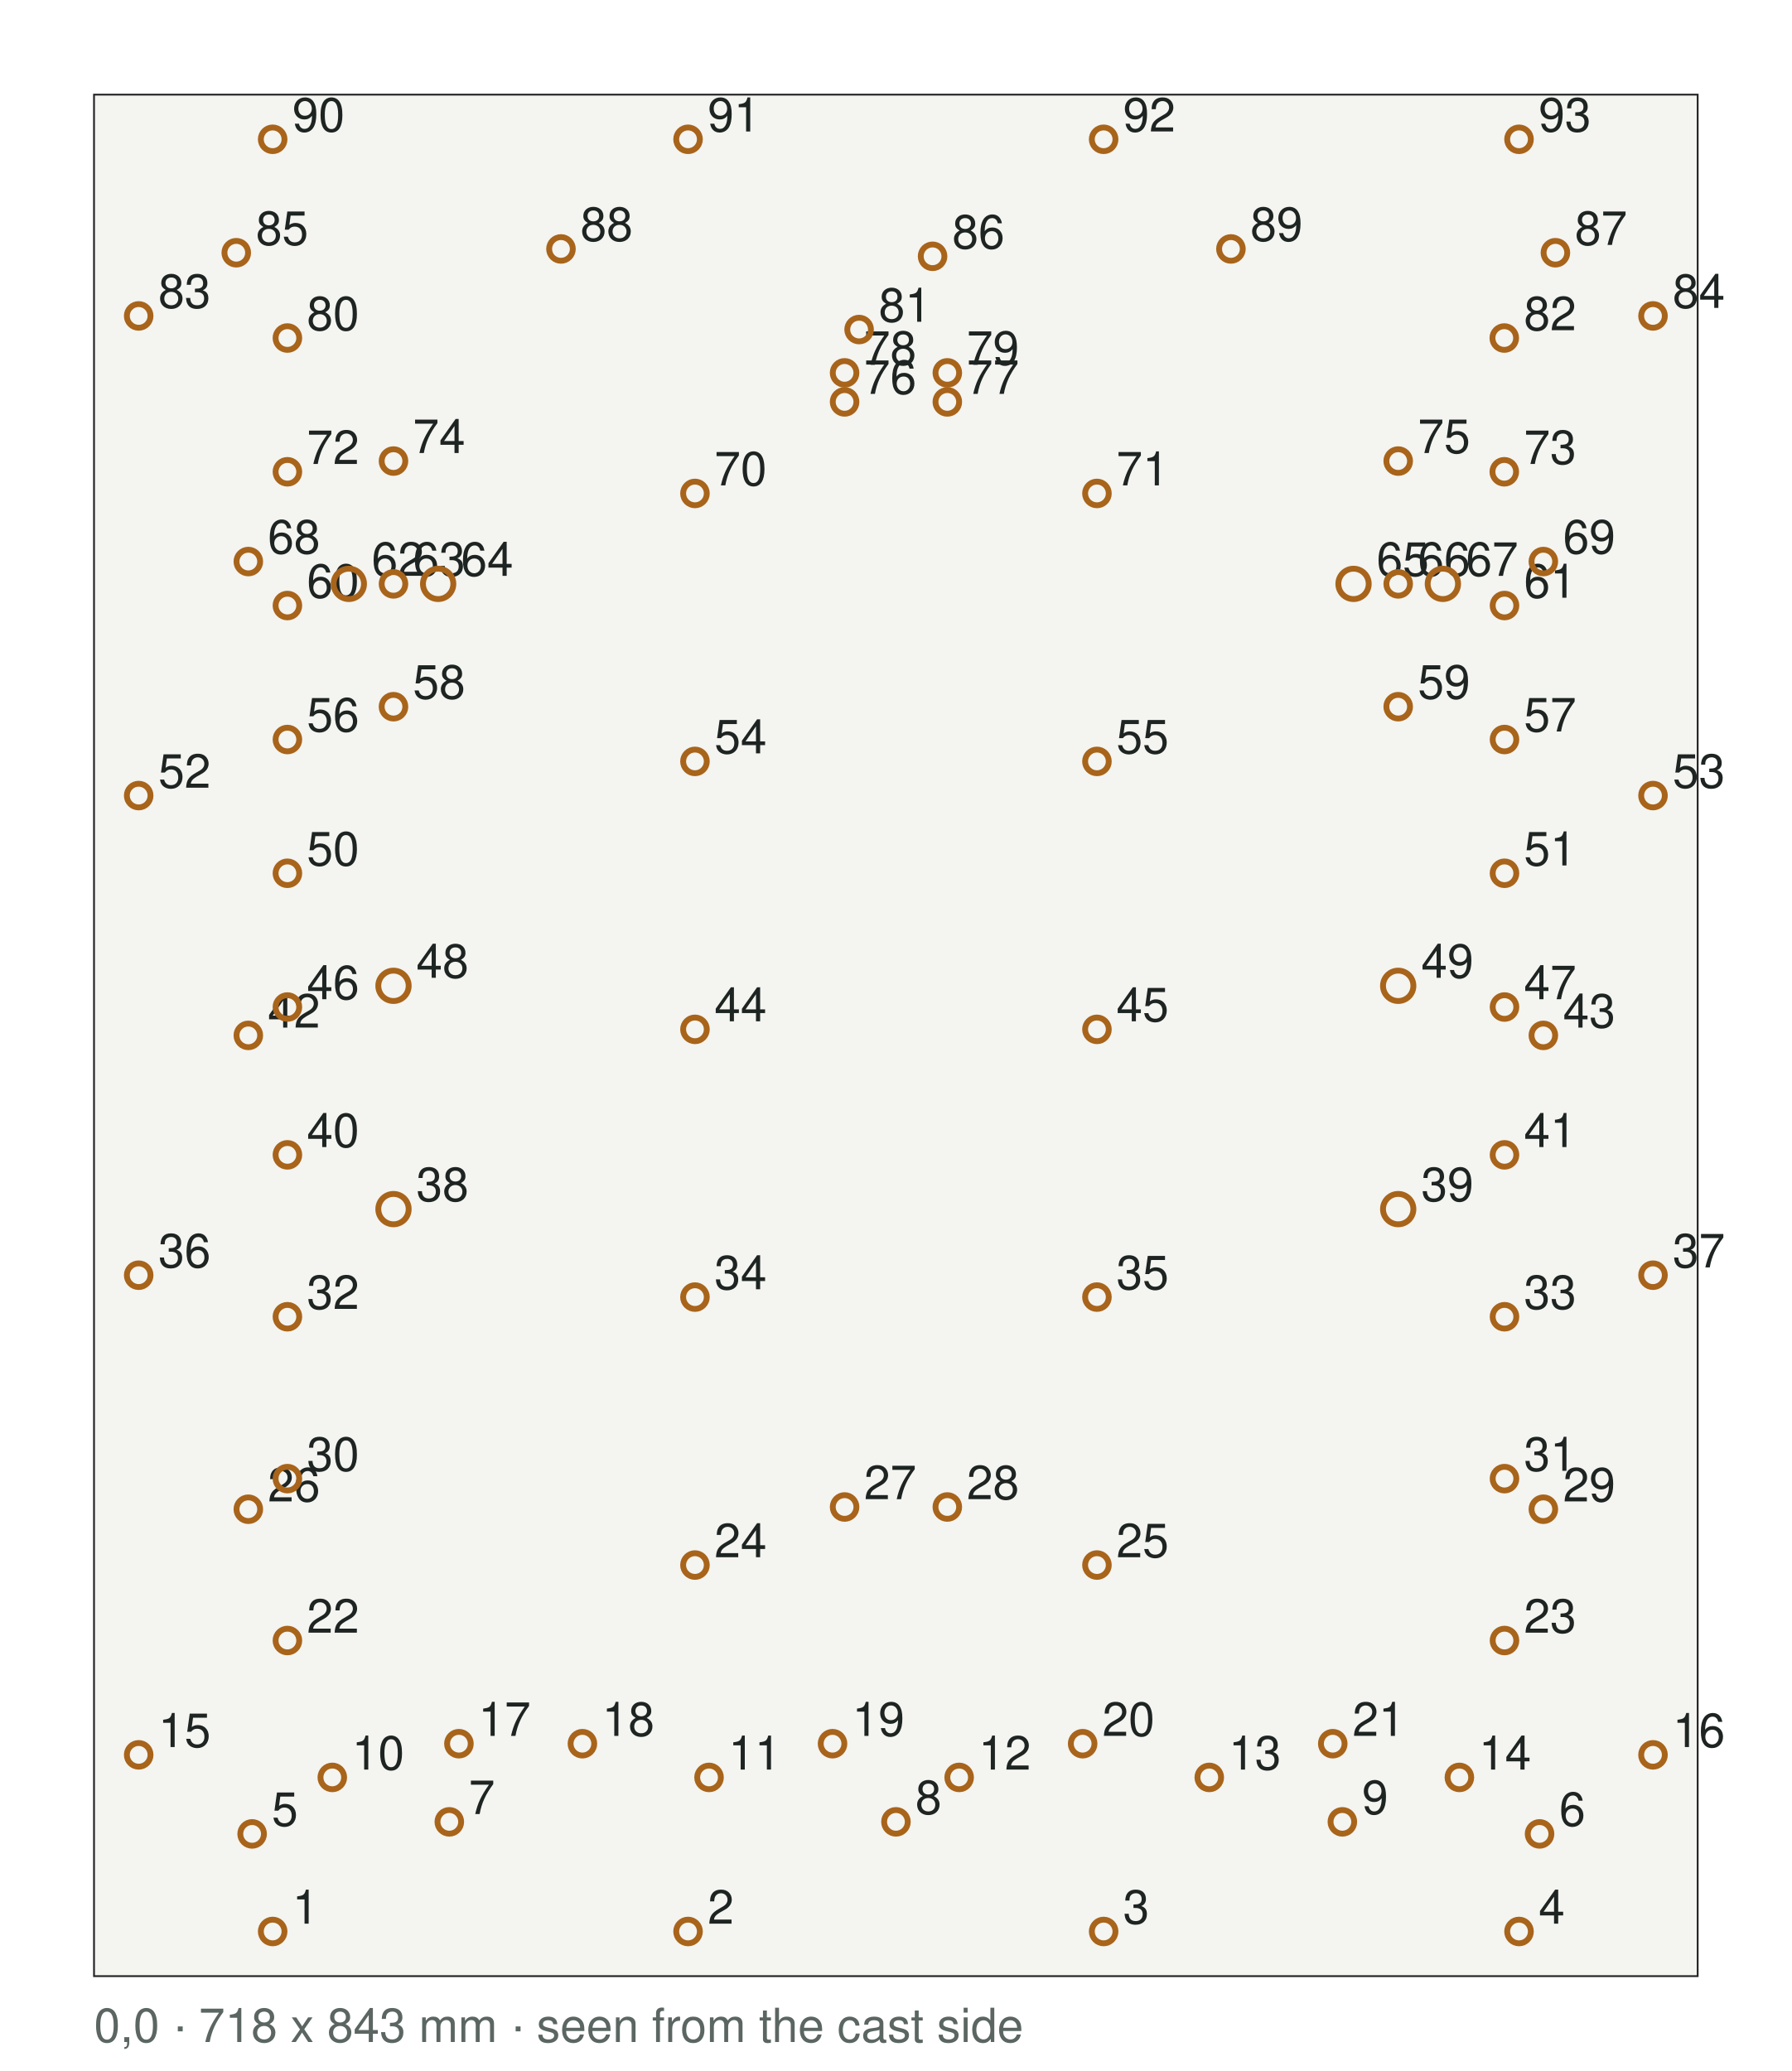
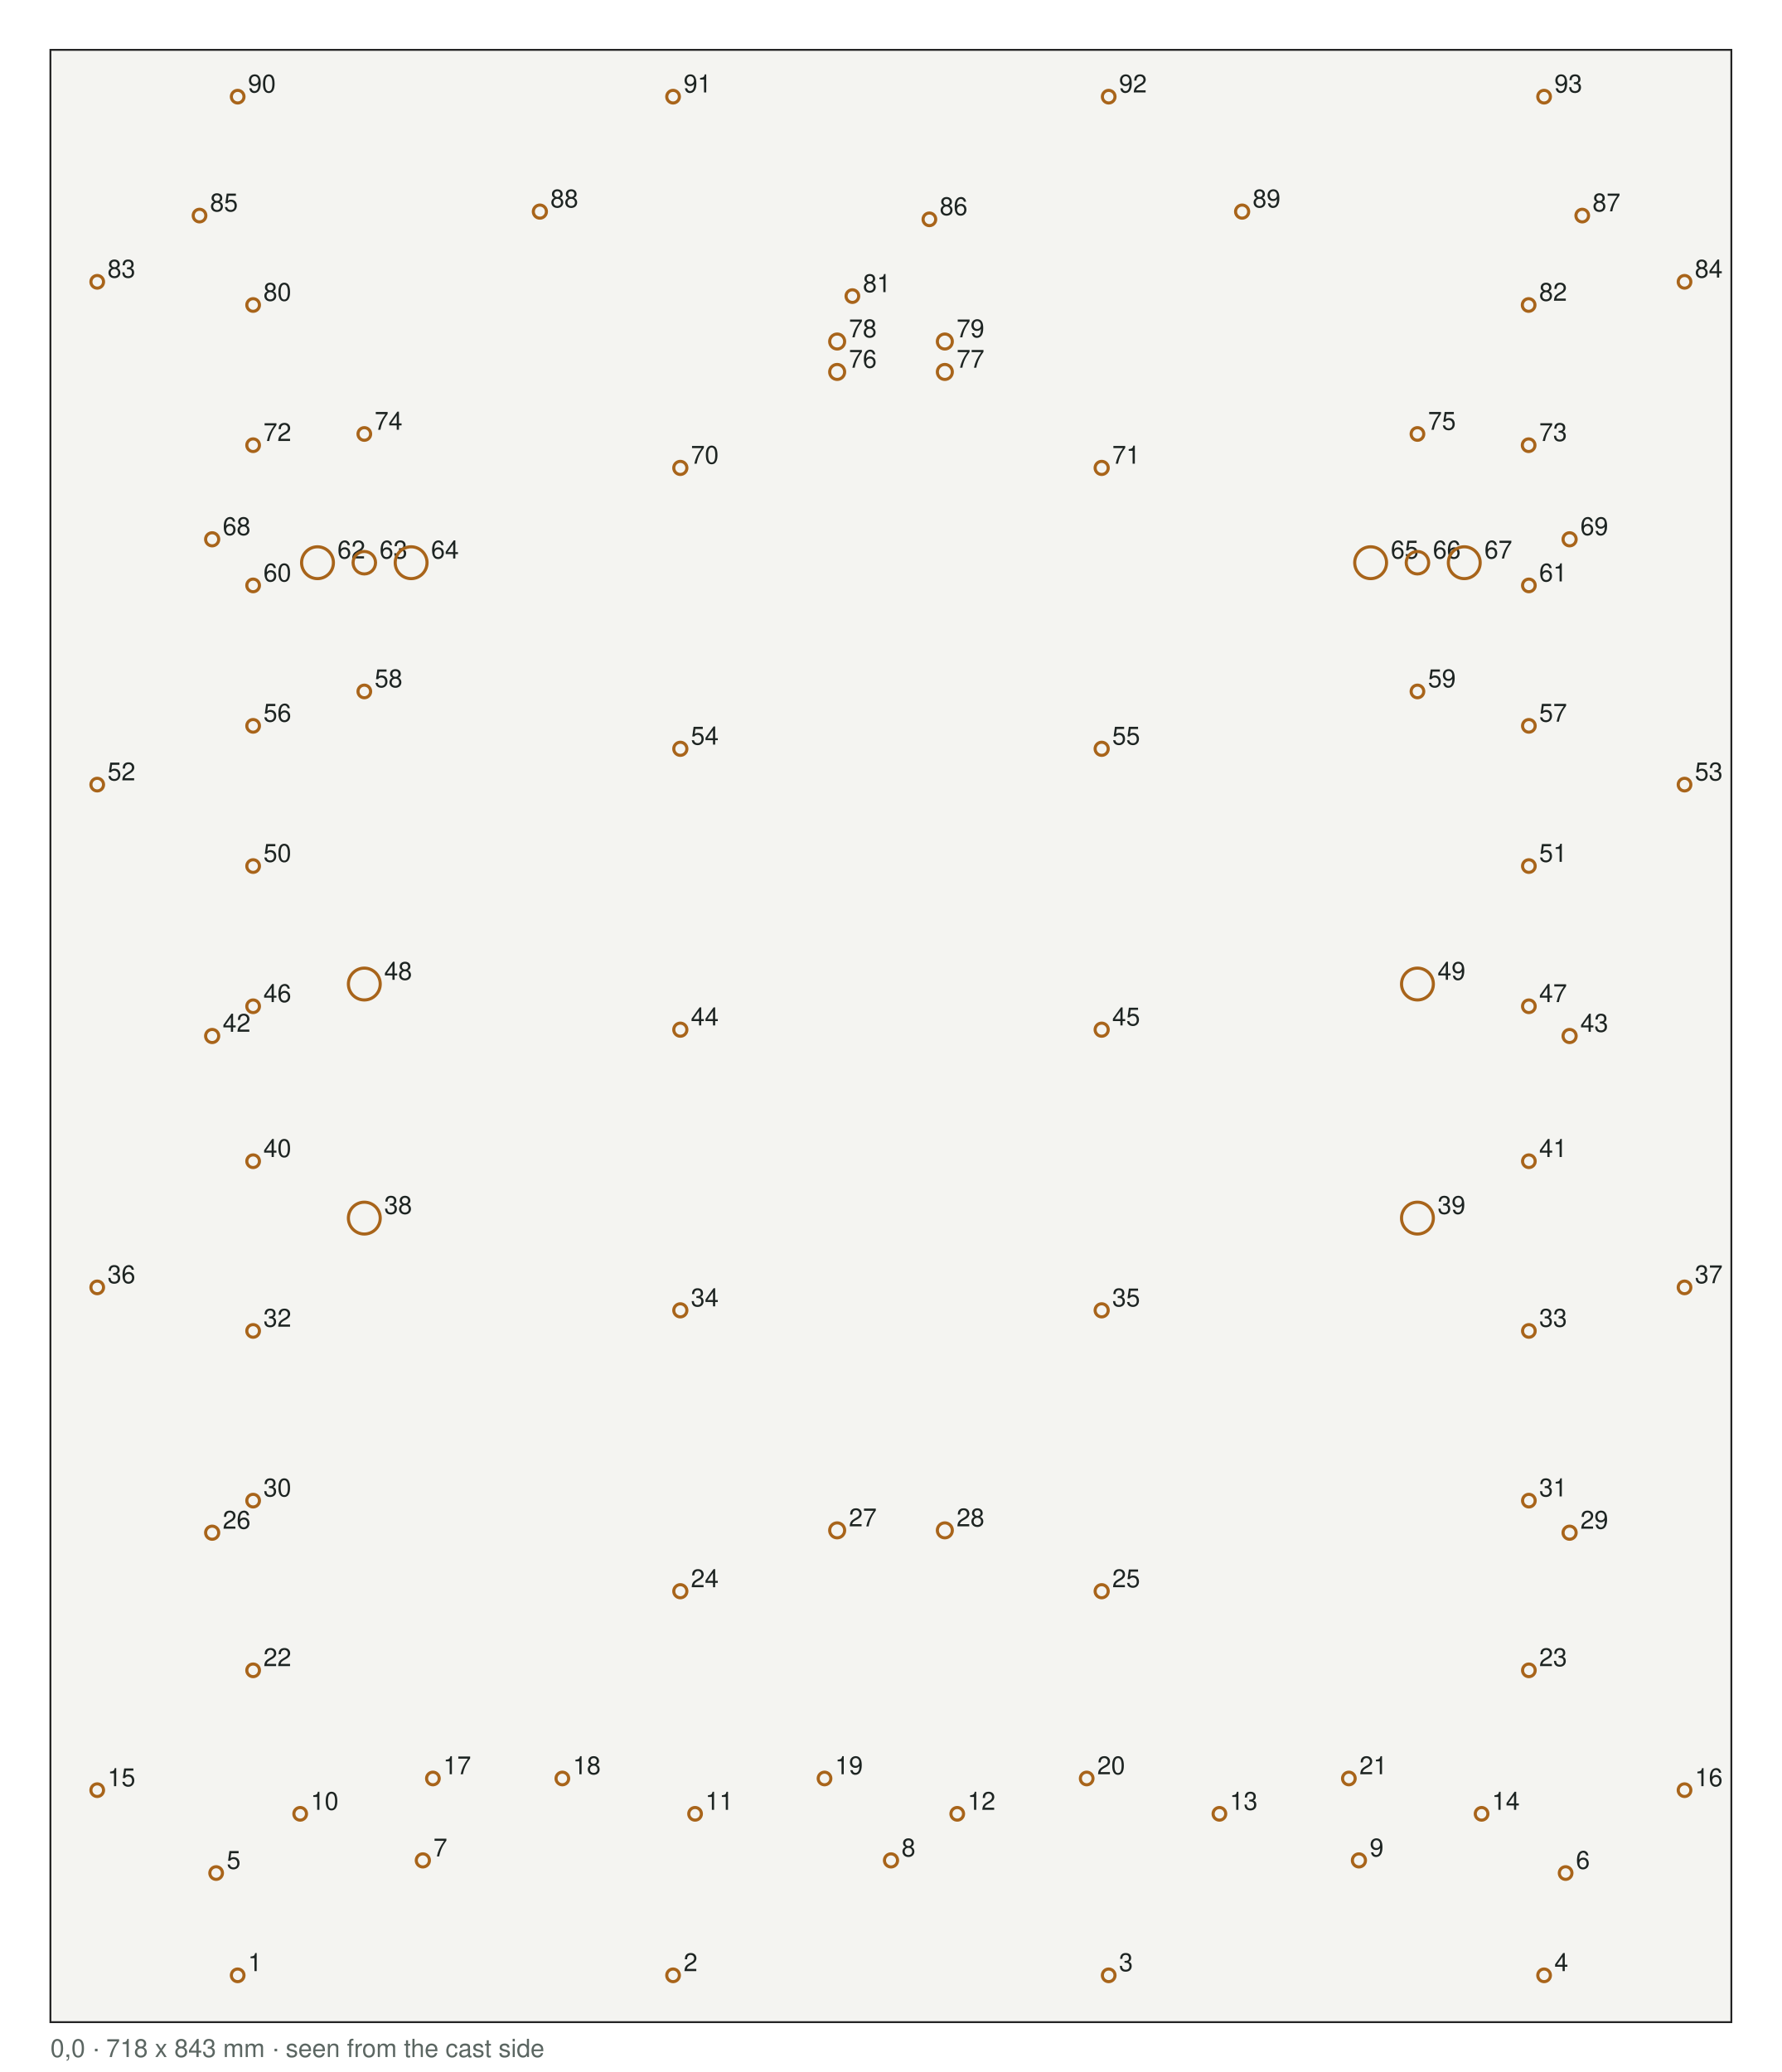
- <svg xmlns="http://www.w3.org/2000/svg" viewBox="-42.1 -42.1 802.4 926.9" width="802mm" height="927mm" font-family="Helvetica, Arial, sans-serif">
+ <svg xmlns="http://www.w3.org/2000/svg" viewBox="-21.3 -21.3 760.7 885.2" width="761mm" height="885mm" font-family="Helvetica, Arial, sans-serif">
  <polygon points="0.0,842.6 718.1,842.6 718.1,0.0 0.0,0.0" fill="#f4f4f1" stroke="#222" stroke-width="0.8" />
-   <circle cx="80.0" cy="822.6" r="5.3" fill="none" stroke="#a8641a" stroke-width="2.63" />
-   <text x="88.8" y="819.1" font-size="21.1" fill="#1d2422">1</text>
-   <circle cx="266.0" cy="822.6" r="5.3" fill="none" stroke="#a8641a" stroke-width="2.63" />
-   <text x="274.8" y="819.1" font-size="21.1" fill="#1d2422">2</text>
-   <circle cx="452.1" cy="822.6" r="5.3" fill="none" stroke="#a8641a" stroke-width="2.63" />
-   <text x="460.8" y="819.1" font-size="21.1" fill="#1d2422">3</text>
-   <circle cx="638.1" cy="822.6" r="5.3" fill="none" stroke="#a8641a" stroke-width="2.63" />
-   <text x="646.9" y="819.1" font-size="21.1" fill="#1d2422">4</text>
-   <circle cx="70.8" cy="778.9" r="5.3" fill="none" stroke="#a8641a" stroke-width="2.63" />
-   <text x="79.6" y="775.3" font-size="21.1" fill="#1d2422">5</text>
-   <circle cx="647.3" cy="778.9" r="5.3" fill="none" stroke="#a8641a" stroke-width="2.63" />
-   <text x="656.1" y="775.3" font-size="21.1" fill="#1d2422">6</text>
-   <circle cx="159.1" cy="773.5" r="5.3" fill="none" stroke="#a8641a" stroke-width="2.63" />
-   <text x="167.8" y="770.0" font-size="21.1" fill="#1d2422">7</text>
-   <circle cx="359.1" cy="773.5" r="5.3" fill="none" stroke="#a8641a" stroke-width="2.63" />
-   <text x="367.8" y="770.0" font-size="21.1" fill="#1d2422">8</text>
-   <circle cx="559.0" cy="773.5" r="5.3" fill="none" stroke="#a8641a" stroke-width="2.63" />
-   <text x="567.8" y="770.0" font-size="21.1" fill="#1d2422">9</text>
-   <circle cx="106.7" cy="753.6" r="5.3" fill="none" stroke="#a8641a" stroke-width="2.63" />
-   <text x="115.5" y="750.1" font-size="21.1" fill="#1d2422">10</text>
-   <circle cx="275.4" cy="753.6" r="5.3" fill="none" stroke="#a8641a" stroke-width="2.63" />
-   <text x="284.1" y="750.1" font-size="21.1" fill="#1d2422">11</text>
-   <circle cx="387.4" cy="753.6" r="5.3" fill="none" stroke="#a8641a" stroke-width="2.63" />
-   <text x="396.1" y="750.1" font-size="21.1" fill="#1d2422">12</text>
-   <circle cx="499.4" cy="753.6" r="5.3" fill="none" stroke="#a8641a" stroke-width="2.63" />
-   <text x="508.1" y="750.1" font-size="21.1" fill="#1d2422">13</text>
-   <circle cx="611.4" cy="753.6" r="5.3" fill="none" stroke="#a8641a" stroke-width="2.63" />
-   <text x="620.1" y="750.1" font-size="21.1" fill="#1d2422">14</text>
-   <circle cx="20.0" cy="743.5" r="5.3" fill="none" stroke="#a8641a" stroke-width="2.63" />
-   <text x="28.8" y="740.0" font-size="21.1" fill="#1d2422">15</text>
-   <circle cx="698.1" cy="743.5" r="5.3" fill="none" stroke="#a8641a" stroke-width="2.63" />
-   <text x="706.9" y="740.0" font-size="21.1" fill="#1d2422">16</text>
-   <circle cx="163.4" cy="738.5" r="5.3" fill="none" stroke="#a8641a" stroke-width="2.63" />
-   <text x="172.1" y="735.0" font-size="21.1" fill="#1d2422">17</text>
-   <circle cx="218.7" cy="738.5" r="5.3" fill="none" stroke="#a8641a" stroke-width="2.63" />
-   <text x="227.5" y="735.0" font-size="21.1" fill="#1d2422">18</text>
-   <circle cx="330.7" cy="738.5" r="5.3" fill="none" stroke="#a8641a" stroke-width="2.63" />
-   <text x="339.5" y="735.0" font-size="21.1" fill="#1d2422">19</text>
-   <circle cx="442.7" cy="738.5" r="5.3" fill="none" stroke="#a8641a" stroke-width="2.63" />
-   <text x="451.5" y="735.0" font-size="21.1" fill="#1d2422">20</text>
-   <circle cx="554.7" cy="738.5" r="5.3" fill="none" stroke="#a8641a" stroke-width="2.63" />
-   <text x="563.5" y="735.0" font-size="21.1" fill="#1d2422">21</text>
-   <circle cx="86.6" cy="692.3" r="5.3" fill="none" stroke="#a8641a" stroke-width="2.63" />
-   <text x="95.3" y="688.8" font-size="21.1" fill="#1d2422">22</text>
-   <circle cx="631.6" cy="692.3" r="5.3" fill="none" stroke="#a8641a" stroke-width="2.63" />
-   <text x="640.3" y="688.8" font-size="21.1" fill="#1d2422">23</text>
-   <circle cx="269.1" cy="658.5" r="5.3" fill="none" stroke="#a8641a" stroke-width="2.63" />
-   <text x="277.8" y="655.0" font-size="21.1" fill="#1d2422">24</text>
-   <circle cx="449.1" cy="658.5" r="5.3" fill="none" stroke="#a8641a" stroke-width="2.63" />
-   <text x="457.8" y="655.0" font-size="21.1" fill="#1d2422">25</text>
-   <circle cx="69.1" cy="633.5" r="5.3" fill="none" stroke="#a8641a" stroke-width="2.63" />
-   <text x="77.8" y="630.0" font-size="21.1" fill="#1d2422">26</text>
-   <circle cx="336.1" cy="632.5" r="5.3" fill="none" stroke="#a8641a" stroke-width="2.63" />
-   <text x="344.8" y="629.0" font-size="21.1" fill="#1d2422">27</text>
-   <circle cx="382.1" cy="632.5" r="5.3" fill="none" stroke="#a8641a" stroke-width="2.63" />
-   <text x="390.8" y="629.0" font-size="21.1" fill="#1d2422">28</text>
-   <circle cx="649.0" cy="633.5" r="5.3" fill="none" stroke="#a8641a" stroke-width="2.63" />
-   <text x="657.8" y="630.0" font-size="21.1" fill="#1d2422">29</text>
-   <circle cx="86.6" cy="619.8" r="5.3" fill="none" stroke="#a8641a" stroke-width="2.63" />
-   <text x="95.3" y="616.3" font-size="21.1" fill="#1d2422">30</text>
-   <circle cx="631.6" cy="619.8" r="5.3" fill="none" stroke="#a8641a" stroke-width="2.63" />
-   <text x="640.3" y="616.3" font-size="21.1" fill="#1d2422">31</text>
-   <circle cx="86.6" cy="547.3" r="5.3" fill="none" stroke="#a8641a" stroke-width="2.63" />
-   <text x="95.3" y="543.8" font-size="21.1" fill="#1d2422">32</text>
-   <circle cx="631.6" cy="547.3" r="5.3" fill="none" stroke="#a8641a" stroke-width="2.63" />
-   <text x="640.3" y="543.8" font-size="21.1" fill="#1d2422">33</text>
-   <circle cx="269.1" cy="538.5" r="5.3" fill="none" stroke="#a8641a" stroke-width="2.63" />
-   <text x="277.8" y="535.0" font-size="21.1" fill="#1d2422">34</text>
-   <circle cx="449.1" cy="538.5" r="5.3" fill="none" stroke="#a8641a" stroke-width="2.63" />
-   <text x="457.8" y="535.0" font-size="21.1" fill="#1d2422">35</text>
-   <circle cx="20.0" cy="528.7" r="5.3" fill="none" stroke="#a8641a" stroke-width="2.63" />
-   <text x="28.8" y="525.2" font-size="21.1" fill="#1d2422">36</text>
-   <circle cx="698.1" cy="528.7" r="5.3" fill="none" stroke="#a8641a" stroke-width="2.63" />
-   <text x="706.9" y="525.2" font-size="21.1" fill="#1d2422">37</text>
-   <circle cx="134.1" cy="499.1" r="6.8" fill="none" stroke="#a8641a" stroke-width="2.63" />
-   <text x="144.3" y="495.5" font-size="21.1" fill="#1d2422">38</text>
-   <circle cx="584.0" cy="499.1" r="6.8" fill="none" stroke="#a8641a" stroke-width="2.63" />
-   <text x="594.3" y="495.5" font-size="21.1" fill="#1d2422">39</text>
-   <circle cx="86.6" cy="474.8" r="5.3" fill="none" stroke="#a8641a" stroke-width="2.63" />
-   <text x="95.3" y="471.3" font-size="21.1" fill="#1d2422">40</text>
-   <circle cx="631.6" cy="474.8" r="5.3" fill="none" stroke="#a8641a" stroke-width="2.63" />
-   <text x="640.3" y="471.3" font-size="21.1" fill="#1d2422">41</text>
-   <circle cx="69.1" cy="421.3" r="5.3" fill="none" stroke="#a8641a" stroke-width="2.63" />
-   <text x="77.8" y="417.8" font-size="21.1" fill="#1d2422">42</text>
-   <circle cx="649.0" cy="421.3" r="5.3" fill="none" stroke="#a8641a" stroke-width="2.63" />
-   <text x="657.8" y="417.8" font-size="21.1" fill="#1d2422">43</text>
-   <circle cx="269.1" cy="418.6" r="5.3" fill="none" stroke="#a8641a" stroke-width="2.63" />
-   <text x="277.8" y="415.0" font-size="21.1" fill="#1d2422">44</text>
-   <circle cx="449.1" cy="418.6" r="5.3" fill="none" stroke="#a8641a" stroke-width="2.63" />
-   <text x="457.8" y="415.0" font-size="21.1" fill="#1d2422">45</text>
-   <circle cx="86.6" cy="408.6" r="5.3" fill="none" stroke="#a8641a" stroke-width="2.63" />
-   <text x="95.3" y="405.1" font-size="21.1" fill="#1d2422">46</text>
-   <circle cx="631.6" cy="408.6" r="5.3" fill="none" stroke="#a8641a" stroke-width="2.63" />
-   <text x="640.3" y="405.1" font-size="21.1" fill="#1d2422">47</text>
-   <circle cx="134.1" cy="399.1" r="6.8" fill="none" stroke="#a8641a" stroke-width="2.63" />
-   <text x="144.3" y="395.5" font-size="21.1" fill="#1d2422">48</text>
-   <circle cx="584.0" cy="399.1" r="6.8" fill="none" stroke="#a8641a" stroke-width="2.63" />
-   <text x="594.3" y="395.5" font-size="21.1" fill="#1d2422">49</text>
-   <circle cx="86.6" cy="348.7" r="5.3" fill="none" stroke="#a8641a" stroke-width="2.63" />
-   <text x="95.3" y="345.2" font-size="21.1" fill="#1d2422">50</text>
-   <circle cx="631.6" cy="348.7" r="5.3" fill="none" stroke="#a8641a" stroke-width="2.63" />
-   <text x="640.3" y="345.2" font-size="21.1" fill="#1d2422">51</text>
-   <circle cx="20.0" cy="313.9" r="5.3" fill="none" stroke="#a8641a" stroke-width="2.63" />
-   <text x="28.8" y="310.4" font-size="21.1" fill="#1d2422">52</text>
-   <circle cx="698.1" cy="313.9" r="5.3" fill="none" stroke="#a8641a" stroke-width="2.63" />
-   <text x="706.9" y="310.4" font-size="21.1" fill="#1d2422">53</text>
-   <circle cx="269.1" cy="298.6" r="5.3" fill="none" stroke="#a8641a" stroke-width="2.63" />
-   <text x="277.8" y="295.0" font-size="21.1" fill="#1d2422">54</text>
-   <circle cx="449.1" cy="298.6" r="5.3" fill="none" stroke="#a8641a" stroke-width="2.63" />
-   <text x="457.8" y="295.0" font-size="21.1" fill="#1d2422">55</text>
-   <circle cx="86.6" cy="288.8" r="5.3" fill="none" stroke="#a8641a" stroke-width="2.63" />
-   <text x="95.3" y="285.2" font-size="21.1" fill="#1d2422">56</text>
-   <circle cx="631.6" cy="288.8" r="5.3" fill="none" stroke="#a8641a" stroke-width="2.63" />
-   <text x="640.3" y="285.2" font-size="21.1" fill="#1d2422">57</text>
-   <circle cx="134.1" cy="274.1" r="5.3" fill="none" stroke="#a8641a" stroke-width="2.63" />
-   <text x="142.8" y="270.5" font-size="21.1" fill="#1d2422">58</text>
-   <circle cx="584.0" cy="274.1" r="5.3" fill="none" stroke="#a8641a" stroke-width="2.63" />
-   <text x="592.8" y="270.5" font-size="21.1" fill="#1d2422">59</text>
-   <circle cx="86.6" cy="228.8" r="5.3" fill="none" stroke="#a8641a" stroke-width="2.63" />
-   <text x="95.3" y="225.3" font-size="21.1" fill="#1d2422">60</text>
-   <circle cx="631.6" cy="228.8" r="5.3" fill="none" stroke="#a8641a" stroke-width="2.63" />
-   <text x="640.3" y="225.3" font-size="21.1" fill="#1d2422">61</text>
-   <circle cx="114.1" cy="219.1" r="6.8" fill="none" stroke="#a8641a" stroke-width="2.63" />
-   <text x="124.3" y="215.5" font-size="21.1" fill="#1d2422">62</text>
-   <circle cx="134.1" cy="219.1" r="5.3" fill="none" stroke="#a8641a" stroke-width="2.63" />
-   <text x="142.8" y="215.5" font-size="21.1" fill="#1d2422">63</text>
-   <circle cx="154.1" cy="219.1" r="6.8" fill="none" stroke="#a8641a" stroke-width="2.63" />
-   <text x="164.3" y="215.5" font-size="21.1" fill="#1d2422">64</text>
-   <circle cx="564.0" cy="219.1" r="6.8" fill="none" stroke="#a8641a" stroke-width="2.63" />
-   <text x="574.3" y="215.5" font-size="21.1" fill="#1d2422">65</text>
-   <circle cx="584.0" cy="219.1" r="5.3" fill="none" stroke="#a8641a" stroke-width="2.63" />
-   <text x="592.8" y="215.5" font-size="21.1" fill="#1d2422">66</text>
-   <circle cx="604.0" cy="219.1" r="6.8" fill="none" stroke="#a8641a" stroke-width="2.63" />
-   <text x="614.3" y="215.5" font-size="21.1" fill="#1d2422">67</text>
-   <circle cx="69.1" cy="209.1" r="5.3" fill="none" stroke="#a8641a" stroke-width="2.63" />
-   <text x="77.8" y="205.5" font-size="21.1" fill="#1d2422">68</text>
-   <circle cx="649.0" cy="209.1" r="5.3" fill="none" stroke="#a8641a" stroke-width="2.63" />
-   <text x="657.8" y="205.5" font-size="21.1" fill="#1d2422">69</text>
-   <circle cx="269.1" cy="178.6" r="5.3" fill="none" stroke="#a8641a" stroke-width="2.63" />
-   <text x="277.8" y="175.0" font-size="21.1" fill="#1d2422">70</text>
-   <circle cx="449.1" cy="178.6" r="5.3" fill="none" stroke="#a8641a" stroke-width="2.63" />
-   <text x="457.8" y="175.0" font-size="21.1" fill="#1d2422">71</text>
-   <circle cx="86.6" cy="168.9" r="5.3" fill="none" stroke="#a8641a" stroke-width="2.63" />
-   <text x="95.3" y="165.4" font-size="21.1" fill="#1d2422">72</text>
-   <circle cx="631.5" cy="168.9" r="5.3" fill="none" stroke="#a8641a" stroke-width="2.63" />
-   <text x="640.3" y="165.4" font-size="21.1" fill="#1d2422">73</text>
-   <circle cx="134.1" cy="164.1" r="5.3" fill="none" stroke="#a8641a" stroke-width="2.63" />
-   <text x="142.8" y="160.5" font-size="21.1" fill="#1d2422">74</text>
-   <circle cx="584.0" cy="164.1" r="5.3" fill="none" stroke="#a8641a" stroke-width="2.63" />
-   <text x="592.8" y="160.5" font-size="21.1" fill="#1d2422">75</text>
-   <circle cx="336.1" cy="137.6" r="5.3" fill="none" stroke="#a8641a" stroke-width="2.63" />
-   <text x="344.8" y="134.0" font-size="21.1" fill="#1d2422">76</text>
-   <circle cx="382.1" cy="137.6" r="5.3" fill="none" stroke="#a8641a" stroke-width="2.63" />
-   <text x="390.8" y="134.0" font-size="21.1" fill="#1d2422">77</text>
-   <circle cx="336.1" cy="124.6" r="5.3" fill="none" stroke="#a8641a" stroke-width="2.63" />
-   <text x="344.8" y="121.0" font-size="21.1" fill="#1d2422">78</text>
-   <circle cx="382.1" cy="124.6" r="5.3" fill="none" stroke="#a8641a" stroke-width="2.63" />
-   <text x="390.8" y="121.0" font-size="21.1" fill="#1d2422">79</text>
-   <circle cx="86.6" cy="109.0" r="5.3" fill="none" stroke="#a8641a" stroke-width="2.63" />
-   <text x="95.3" y="105.5" font-size="21.1" fill="#1d2422">80</text>
-   <circle cx="342.6" cy="105.2" r="5.3" fill="none" stroke="#a8641a" stroke-width="2.63" />
-   <text x="351.4" y="101.7" font-size="21.1" fill="#1d2422">81</text>
-   <circle cx="631.5" cy="109.0" r="5.3" fill="none" stroke="#a8641a" stroke-width="2.63" />
-   <text x="640.3" y="105.5" font-size="21.1" fill="#1d2422">82</text>
-   <circle cx="20.0" cy="99.1" r="5.3" fill="none" stroke="#a8641a" stroke-width="2.63" />
-   <text x="28.8" y="95.5" font-size="21.1" fill="#1d2422">83</text>
-   <circle cx="698.1" cy="99.1" r="5.3" fill="none" stroke="#a8641a" stroke-width="2.63" />
-   <text x="706.9" y="95.5" font-size="21.1" fill="#1d2422">84</text>
-   <circle cx="63.7" cy="70.8" r="5.3" fill="none" stroke="#a8641a" stroke-width="2.63" />
-   <text x="72.5" y="67.3" font-size="21.1" fill="#1d2422">85</text>
-   <circle cx="375.5" cy="72.4" r="5.3" fill="none" stroke="#a8641a" stroke-width="2.63" />
-   <text x="384.3" y="68.9" font-size="21.1" fill="#1d2422">86</text>
-   <circle cx="654.4" cy="70.8" r="5.3" fill="none" stroke="#a8641a" stroke-width="2.63" />
-   <text x="663.1" y="67.3" font-size="21.1" fill="#1d2422">87</text>
-   <circle cx="209.1" cy="69.1" r="5.3" fill="none" stroke="#a8641a" stroke-width="2.63" />
-   <text x="217.8" y="65.5" font-size="21.1" fill="#1d2422">88</text>
-   <circle cx="509.1" cy="69.1" r="5.3" fill="none" stroke="#a8641a" stroke-width="2.63" />
-   <text x="517.8" y="65.5" font-size="21.1" fill="#1d2422">89</text>
-   <circle cx="80.0" cy="20.0" r="5.3" fill="none" stroke="#a8641a" stroke-width="2.63" />
-   <text x="88.8" y="16.5" font-size="21.1" fill="#1d2422">90</text>
-   <circle cx="266.0" cy="20.0" r="5.3" fill="none" stroke="#a8641a" stroke-width="2.63" />
-   <text x="274.8" y="16.5" font-size="21.1" fill="#1d2422">91</text>
-   <circle cx="452.1" cy="20.0" r="5.3" fill="none" stroke="#a8641a" stroke-width="2.63" />
-   <text x="460.8" y="16.5" font-size="21.1" fill="#1d2422">92</text>
-   <circle cx="638.1" cy="20.0" r="5.3" fill="none" stroke="#a8641a" stroke-width="2.63" />
-   <text x="646.9" y="16.5" font-size="21.1" fill="#1d2422">93</text>
-   <text x="0" y="872.1" font-size="21.1" fill="#5b6662">0,0 · 718 x 843 mm · seen from the cast side</text>
+   <circle cx="80.0" cy="822.6" r="2.7" fill="none" stroke="#a8641a" stroke-width="1.33" />
+   <text x="84.4" y="820.8" font-size="10.7" fill="#1d2422">1</text>
+   <circle cx="266.0" cy="822.6" r="2.7" fill="none" stroke="#a8641a" stroke-width="1.33" />
+   <text x="270.5" y="820.8" font-size="10.7" fill="#1d2422">2</text>
+   <circle cx="452.1" cy="822.6" r="2.7" fill="none" stroke="#a8641a" stroke-width="1.33" />
+   <text x="456.5" y="820.8" font-size="10.7" fill="#1d2422">3</text>
+   <circle cx="638.1" cy="822.6" r="2.7" fill="none" stroke="#a8641a" stroke-width="1.33" />
+   <text x="642.5" y="820.8" font-size="10.7" fill="#1d2422">4</text>
+   <circle cx="70.8" cy="778.9" r="2.7" fill="none" stroke="#a8641a" stroke-width="1.33" />
+   <text x="75.3" y="777.1" font-size="10.7" fill="#1d2422">5</text>
+   <circle cx="647.3" cy="778.9" r="2.7" fill="none" stroke="#a8641a" stroke-width="1.33" />
+   <text x="651.7" y="777.1" font-size="10.7" fill="#1d2422">6</text>
+   <circle cx="159.1" cy="773.5" r="2.8" fill="none" stroke="#a8641a" stroke-width="1.33" />
+   <text x="163.6" y="771.8" font-size="10.7" fill="#1d2422">7</text>
+   <circle cx="359.1" cy="773.5" r="2.8" fill="none" stroke="#a8641a" stroke-width="1.33" />
+   <text x="363.6" y="771.8" font-size="10.7" fill="#1d2422">8</text>
+   <circle cx="559.0" cy="773.5" r="2.8" fill="none" stroke="#a8641a" stroke-width="1.33" />
+   <text x="563.6" y="771.8" font-size="10.7" fill="#1d2422">9</text>
+   <circle cx="106.7" cy="753.6" r="2.7" fill="none" stroke="#a8641a" stroke-width="1.33" />
+   <text x="111.2" y="751.9" font-size="10.7" fill="#1d2422">10</text>
+   <circle cx="275.4" cy="753.6" r="2.7" fill="none" stroke="#a8641a" stroke-width="1.33" />
+   <text x="279.8" y="751.9" font-size="10.7" fill="#1d2422">11</text>
+   <circle cx="387.4" cy="753.6" r="2.7" fill="none" stroke="#a8641a" stroke-width="1.33" />
+   <text x="391.8" y="751.9" font-size="10.7" fill="#1d2422">12</text>
+   <circle cx="499.4" cy="753.6" r="2.7" fill="none" stroke="#a8641a" stroke-width="1.33" />
+   <text x="503.8" y="751.9" font-size="10.7" fill="#1d2422">13</text>
+   <circle cx="611.4" cy="753.6" r="2.7" fill="none" stroke="#a8641a" stroke-width="1.33" />
+   <text x="615.8" y="751.9" font-size="10.7" fill="#1d2422">14</text>
+   <circle cx="20.0" cy="743.5" r="2.7" fill="none" stroke="#a8641a" stroke-width="1.33" />
+   <text x="24.4" y="741.8" font-size="10.7" fill="#1d2422">15</text>
+   <circle cx="698.1" cy="743.5" r="2.7" fill="none" stroke="#a8641a" stroke-width="1.33" />
+   <text x="702.5" y="741.8" font-size="10.7" fill="#1d2422">16</text>
+   <circle cx="163.4" cy="738.5" r="2.7" fill="none" stroke="#a8641a" stroke-width="1.33" />
+   <text x="167.8" y="736.7" font-size="10.7" fill="#1d2422">17</text>
+   <circle cx="218.7" cy="738.5" r="2.7" fill="none" stroke="#a8641a" stroke-width="1.33" />
+   <text x="223.2" y="736.7" font-size="10.7" fill="#1d2422">18</text>
+   <circle cx="330.7" cy="738.5" r="2.7" fill="none" stroke="#a8641a" stroke-width="1.33" />
+   <text x="335.2" y="736.7" font-size="10.7" fill="#1d2422">19</text>
+   <circle cx="442.7" cy="738.5" r="2.7" fill="none" stroke="#a8641a" stroke-width="1.33" />
+   <text x="447.2" y="736.7" font-size="10.7" fill="#1d2422">20</text>
+   <circle cx="554.7" cy="738.5" r="2.7" fill="none" stroke="#a8641a" stroke-width="1.33" />
+   <text x="559.2" y="736.7" font-size="10.7" fill="#1d2422">21</text>
+   <circle cx="86.6" cy="692.3" r="2.7" fill="none" stroke="#a8641a" stroke-width="1.33" />
+   <text x="91.0" y="690.5" font-size="10.7" fill="#1d2422">22</text>
+   <circle cx="631.6" cy="692.3" r="2.7" fill="none" stroke="#a8641a" stroke-width="1.33" />
+   <text x="636.0" y="690.5" font-size="10.7" fill="#1d2422">23</text>
+   <circle cx="269.1" cy="658.5" r="2.8" fill="none" stroke="#a8641a" stroke-width="1.33" />
+   <text x="273.6" y="656.8" font-size="10.7" fill="#1d2422">24</text>
+   <circle cx="449.1" cy="658.5" r="2.8" fill="none" stroke="#a8641a" stroke-width="1.33" />
+   <text x="453.6" y="656.8" font-size="10.7" fill="#1d2422">25</text>
+   <circle cx="69.1" cy="633.5" r="2.8" fill="none" stroke="#a8641a" stroke-width="1.33" />
+   <text x="73.6" y="631.8" font-size="10.7" fill="#1d2422">26</text>
+   <circle cx="336.1" cy="632.5" r="3.2" fill="none" stroke="#a8641a" stroke-width="1.33" />
+   <text x="341.1" y="630.8" font-size="10.7" fill="#1d2422">27</text>
+   <circle cx="382.1" cy="632.5" r="3.2" fill="none" stroke="#a8641a" stroke-width="1.33" />
+   <text x="387.1" y="630.8" font-size="10.7" fill="#1d2422">28</text>
+   <circle cx="649.0" cy="633.5" r="2.8" fill="none" stroke="#a8641a" stroke-width="1.33" />
+   <text x="653.6" y="631.8" font-size="10.7" fill="#1d2422">29</text>
+   <circle cx="86.6" cy="619.8" r="2.7" fill="none" stroke="#a8641a" stroke-width="1.33" />
+   <text x="91.0" y="618.0" font-size="10.7" fill="#1d2422">30</text>
+   <circle cx="631.6" cy="619.8" r="2.7" fill="none" stroke="#a8641a" stroke-width="1.33" />
+   <text x="636.0" y="618.0" font-size="10.7" fill="#1d2422">31</text>
+   <circle cx="86.6" cy="547.3" r="2.7" fill="none" stroke="#a8641a" stroke-width="1.33" />
+   <text x="91.0" y="545.5" font-size="10.7" fill="#1d2422">32</text>
+   <circle cx="631.6" cy="547.3" r="2.7" fill="none" stroke="#a8641a" stroke-width="1.33" />
+   <text x="636.0" y="545.5" font-size="10.7" fill="#1d2422">33</text>
+   <circle cx="269.1" cy="538.5" r="2.8" fill="none" stroke="#a8641a" stroke-width="1.33" />
+   <text x="273.6" y="536.8" font-size="10.7" fill="#1d2422">34</text>
+   <circle cx="449.1" cy="538.5" r="2.8" fill="none" stroke="#a8641a" stroke-width="1.33" />
+   <text x="453.6" y="536.8" font-size="10.7" fill="#1d2422">35</text>
+   <circle cx="20.0" cy="528.7" r="2.7" fill="none" stroke="#a8641a" stroke-width="1.33" />
+   <text x="24.4" y="526.9" font-size="10.7" fill="#1d2422">36</text>
+   <circle cx="698.1" cy="528.7" r="2.7" fill="none" stroke="#a8641a" stroke-width="1.33" />
+   <text x="702.5" y="526.9" font-size="10.7" fill="#1d2422">37</text>
+   <circle cx="134.1" cy="499.1" r="6.8" fill="none" stroke="#a8641a" stroke-width="1.33" />
+   <text x="142.6" y="497.3" font-size="10.7" fill="#1d2422">38</text>
+   <circle cx="584.0" cy="499.1" r="6.8" fill="none" stroke="#a8641a" stroke-width="1.33" />
+   <text x="592.6" y="497.3" font-size="10.7" fill="#1d2422">39</text>
+   <circle cx="86.6" cy="474.8" r="2.7" fill="none" stroke="#a8641a" stroke-width="1.33" />
+   <text x="91.0" y="473.0" font-size="10.7" fill="#1d2422">40</text>
+   <circle cx="631.6" cy="474.8" r="2.7" fill="none" stroke="#a8641a" stroke-width="1.33" />
+   <text x="636.0" y="473.0" font-size="10.7" fill="#1d2422">41</text>
+   <circle cx="69.1" cy="421.3" r="2.8" fill="none" stroke="#a8641a" stroke-width="1.33" />
+   <text x="73.6" y="419.5" font-size="10.7" fill="#1d2422">42</text>
+   <circle cx="649.0" cy="421.3" r="2.8" fill="none" stroke="#a8641a" stroke-width="1.33" />
+   <text x="653.6" y="419.5" font-size="10.7" fill="#1d2422">43</text>
+   <circle cx="269.1" cy="418.6" r="2.8" fill="none" stroke="#a8641a" stroke-width="1.33" />
+   <text x="273.6" y="416.8" font-size="10.7" fill="#1d2422">44</text>
+   <circle cx="449.1" cy="418.6" r="2.8" fill="none" stroke="#a8641a" stroke-width="1.33" />
+   <text x="453.6" y="416.8" font-size="10.7" fill="#1d2422">45</text>
+   <circle cx="86.6" cy="408.6" r="2.7" fill="none" stroke="#a8641a" stroke-width="1.33" />
+   <text x="91.0" y="406.8" font-size="10.7" fill="#1d2422">46</text>
+   <circle cx="631.6" cy="408.6" r="2.7" fill="none" stroke="#a8641a" stroke-width="1.33" />
+   <text x="636.0" y="406.8" font-size="10.7" fill="#1d2422">47</text>
+   <circle cx="134.1" cy="399.1" r="6.8" fill="none" stroke="#a8641a" stroke-width="1.33" />
+   <text x="142.6" y="397.3" font-size="10.7" fill="#1d2422">48</text>
+   <circle cx="584.0" cy="399.1" r="6.8" fill="none" stroke="#a8641a" stroke-width="1.33" />
+   <text x="592.6" y="397.3" font-size="10.7" fill="#1d2422">49</text>
+   <circle cx="86.6" cy="348.7" r="2.7" fill="none" stroke="#a8641a" stroke-width="1.33" />
+   <text x="91.0" y="346.9" font-size="10.7" fill="#1d2422">50</text>
+   <circle cx="631.6" cy="348.7" r="2.7" fill="none" stroke="#a8641a" stroke-width="1.33" />
+   <text x="636.0" y="346.9" font-size="10.7" fill="#1d2422">51</text>
+   <circle cx="20.0" cy="313.9" r="2.7" fill="none" stroke="#a8641a" stroke-width="1.33" />
+   <text x="24.4" y="312.1" font-size="10.7" fill="#1d2422">52</text>
+   <circle cx="698.1" cy="313.9" r="2.7" fill="none" stroke="#a8641a" stroke-width="1.33" />
+   <text x="702.5" y="312.1" font-size="10.7" fill="#1d2422">53</text>
+   <circle cx="269.1" cy="298.6" r="2.8" fill="none" stroke="#a8641a" stroke-width="1.33" />
+   <text x="273.6" y="296.8" font-size="10.7" fill="#1d2422">54</text>
+   <circle cx="449.1" cy="298.6" r="2.8" fill="none" stroke="#a8641a" stroke-width="1.33" />
+   <text x="453.6" y="296.8" font-size="10.7" fill="#1d2422">55</text>
+   <circle cx="86.6" cy="288.8" r="2.7" fill="none" stroke="#a8641a" stroke-width="1.33" />
+   <text x="91.0" y="287.0" font-size="10.7" fill="#1d2422">56</text>
+   <circle cx="631.6" cy="288.8" r="2.7" fill="none" stroke="#a8641a" stroke-width="1.33" />
+   <text x="636.0" y="287.0" font-size="10.7" fill="#1d2422">57</text>
+   <circle cx="134.1" cy="274.1" r="2.7" fill="none" stroke="#a8641a" stroke-width="1.33" />
+   <text x="138.5" y="272.3" font-size="10.7" fill="#1d2422">58</text>
+   <circle cx="584.0" cy="274.1" r="2.7" fill="none" stroke="#a8641a" stroke-width="1.33" />
+   <text x="588.5" y="272.3" font-size="10.7" fill="#1d2422">59</text>
+   <circle cx="86.6" cy="228.8" r="2.7" fill="none" stroke="#a8641a" stroke-width="1.33" />
+   <text x="91.0" y="227.1" font-size="10.7" fill="#1d2422">60</text>
+   <circle cx="631.6" cy="228.8" r="2.7" fill="none" stroke="#a8641a" stroke-width="1.33" />
+   <text x="636.0" y="227.1" font-size="10.7" fill="#1d2422">61</text>
+   <circle cx="114.1" cy="219.1" r="6.8" fill="none" stroke="#a8641a" stroke-width="1.33" />
+   <text x="122.6" y="217.3" font-size="10.7" fill="#1d2422">62</text>
+   <circle cx="134.1" cy="219.1" r="4.8" fill="none" stroke="#a8641a" stroke-width="1.33" />
+   <text x="140.6" y="217.3" font-size="10.7" fill="#1d2422">63</text>
+   <circle cx="154.1" cy="219.1" r="6.8" fill="none" stroke="#a8641a" stroke-width="1.33" />
+   <text x="162.6" y="217.3" font-size="10.7" fill="#1d2422">64</text>
+   <circle cx="564.0" cy="219.1" r="6.8" fill="none" stroke="#a8641a" stroke-width="1.33" />
+   <text x="572.6" y="217.3" font-size="10.7" fill="#1d2422">65</text>
+   <circle cx="584.0" cy="219.1" r="4.8" fill="none" stroke="#a8641a" stroke-width="1.33" />
+   <text x="590.6" y="217.3" font-size="10.7" fill="#1d2422">66</text>
+   <circle cx="604.0" cy="219.1" r="6.8" fill="none" stroke="#a8641a" stroke-width="1.33" />
+   <text x="612.6" y="217.3" font-size="10.7" fill="#1d2422">67</text>
+   <circle cx="69.1" cy="209.1" r="2.8" fill="none" stroke="#a8641a" stroke-width="1.33" />
+   <text x="73.6" y="207.3" font-size="10.7" fill="#1d2422">68</text>
+   <circle cx="649.0" cy="209.1" r="2.8" fill="none" stroke="#a8641a" stroke-width="1.33" />
+   <text x="653.6" y="207.3" font-size="10.7" fill="#1d2422">69</text>
+   <circle cx="269.1" cy="178.6" r="2.8" fill="none" stroke="#a8641a" stroke-width="1.33" />
+   <text x="273.6" y="176.8" font-size="10.7" fill="#1d2422">70</text>
+   <circle cx="449.1" cy="178.6" r="2.8" fill="none" stroke="#a8641a" stroke-width="1.33" />
+   <text x="453.6" y="176.8" font-size="10.7" fill="#1d2422">71</text>
+   <circle cx="86.6" cy="168.9" r="2.7" fill="none" stroke="#a8641a" stroke-width="1.33" />
+   <text x="91.0" y="167.1" font-size="10.7" fill="#1d2422">72</text>
+   <circle cx="631.5" cy="168.9" r="2.7" fill="none" stroke="#a8641a" stroke-width="1.33" />
+   <text x="636.0" y="167.1" font-size="10.7" fill="#1d2422">73</text>
+   <circle cx="134.1" cy="164.1" r="2.7" fill="none" stroke="#a8641a" stroke-width="1.33" />
+   <text x="138.5" y="162.3" font-size="10.7" fill="#1d2422">74</text>
+   <circle cx="584.0" cy="164.1" r="2.7" fill="none" stroke="#a8641a" stroke-width="1.33" />
+   <text x="588.5" y="162.3" font-size="10.7" fill="#1d2422">75</text>
+   <circle cx="336.1" cy="137.6" r="3.2" fill="none" stroke="#a8641a" stroke-width="1.33" />
+   <text x="341.1" y="135.8" font-size="10.7" fill="#1d2422">76</text>
+   <circle cx="382.1" cy="137.6" r="3.2" fill="none" stroke="#a8641a" stroke-width="1.33" />
+   <text x="387.1" y="135.8" font-size="10.7" fill="#1d2422">77</text>
+   <circle cx="336.1" cy="124.6" r="3.2" fill="none" stroke="#a8641a" stroke-width="1.33" />
+   <text x="341.1" y="122.8" font-size="10.7" fill="#1d2422">78</text>
+   <circle cx="382.1" cy="124.6" r="3.2" fill="none" stroke="#a8641a" stroke-width="1.33" />
+   <text x="387.1" y="122.8" font-size="10.7" fill="#1d2422">79</text>
+   <circle cx="86.6" cy="109.0" r="2.7" fill="none" stroke="#a8641a" stroke-width="1.33" />
+   <text x="91.0" y="107.2" font-size="10.7" fill="#1d2422">80</text>
+   <circle cx="342.6" cy="105.2" r="2.7" fill="none" stroke="#a8641a" stroke-width="1.33" />
+   <text x="347.1" y="103.5" font-size="10.7" fill="#1d2422">81</text>
+   <circle cx="631.5" cy="109.0" r="2.7" fill="none" stroke="#a8641a" stroke-width="1.33" />
+   <text x="636.0" y="107.2" font-size="10.7" fill="#1d2422">82</text>
+   <circle cx="20.0" cy="99.1" r="2.7" fill="none" stroke="#a8641a" stroke-width="1.33" />
+   <text x="24.4" y="97.3" font-size="10.7" fill="#1d2422">83</text>
+   <circle cx="698.1" cy="99.1" r="2.7" fill="none" stroke="#a8641a" stroke-width="1.33" />
+   <text x="702.5" y="97.3" font-size="10.7" fill="#1d2422">84</text>
+   <circle cx="63.7" cy="70.8" r="2.7" fill="none" stroke="#a8641a" stroke-width="1.33" />
+   <text x="68.2" y="69.0" font-size="10.7" fill="#1d2422">85</text>
+   <circle cx="375.5" cy="72.4" r="2.7" fill="none" stroke="#a8641a" stroke-width="1.33" />
+   <text x="379.9" y="70.6" font-size="10.7" fill="#1d2422">86</text>
+   <circle cx="654.4" cy="70.8" r="2.7" fill="none" stroke="#a8641a" stroke-width="1.33" />
+   <text x="658.8" y="69.0" font-size="10.7" fill="#1d2422">87</text>
+   <circle cx="209.1" cy="69.1" r="2.8" fill="none" stroke="#a8641a" stroke-width="1.33" />
+   <text x="213.6" y="67.3" font-size="10.7" fill="#1d2422">88</text>
+   <circle cx="509.1" cy="69.1" r="2.8" fill="none" stroke="#a8641a" stroke-width="1.33" />
+   <text x="513.6" y="67.3" font-size="10.7" fill="#1d2422">89</text>
+   <circle cx="80.0" cy="20.0" r="2.7" fill="none" stroke="#a8641a" stroke-width="1.33" />
+   <text x="84.4" y="18.2" font-size="10.7" fill="#1d2422">90</text>
+   <circle cx="266.0" cy="20.0" r="2.7" fill="none" stroke="#a8641a" stroke-width="1.33" />
+   <text x="270.5" y="18.2" font-size="10.7" fill="#1d2422">91</text>
+   <circle cx="452.1" cy="20.0" r="2.7" fill="none" stroke="#a8641a" stroke-width="1.33" />
+   <text x="456.5" y="18.2" font-size="10.7" fill="#1d2422">92</text>
+   <circle cx="638.1" cy="20.0" r="2.7" fill="none" stroke="#a8641a" stroke-width="1.33" />
+   <text x="642.5" y="18.2" font-size="10.7" fill="#1d2422">93</text>
+   <text x="0" y="857.5" font-size="10.7" fill="#5b6662">0,0 · 718 x 843 mm · seen from the cast side</text>
</svg>
